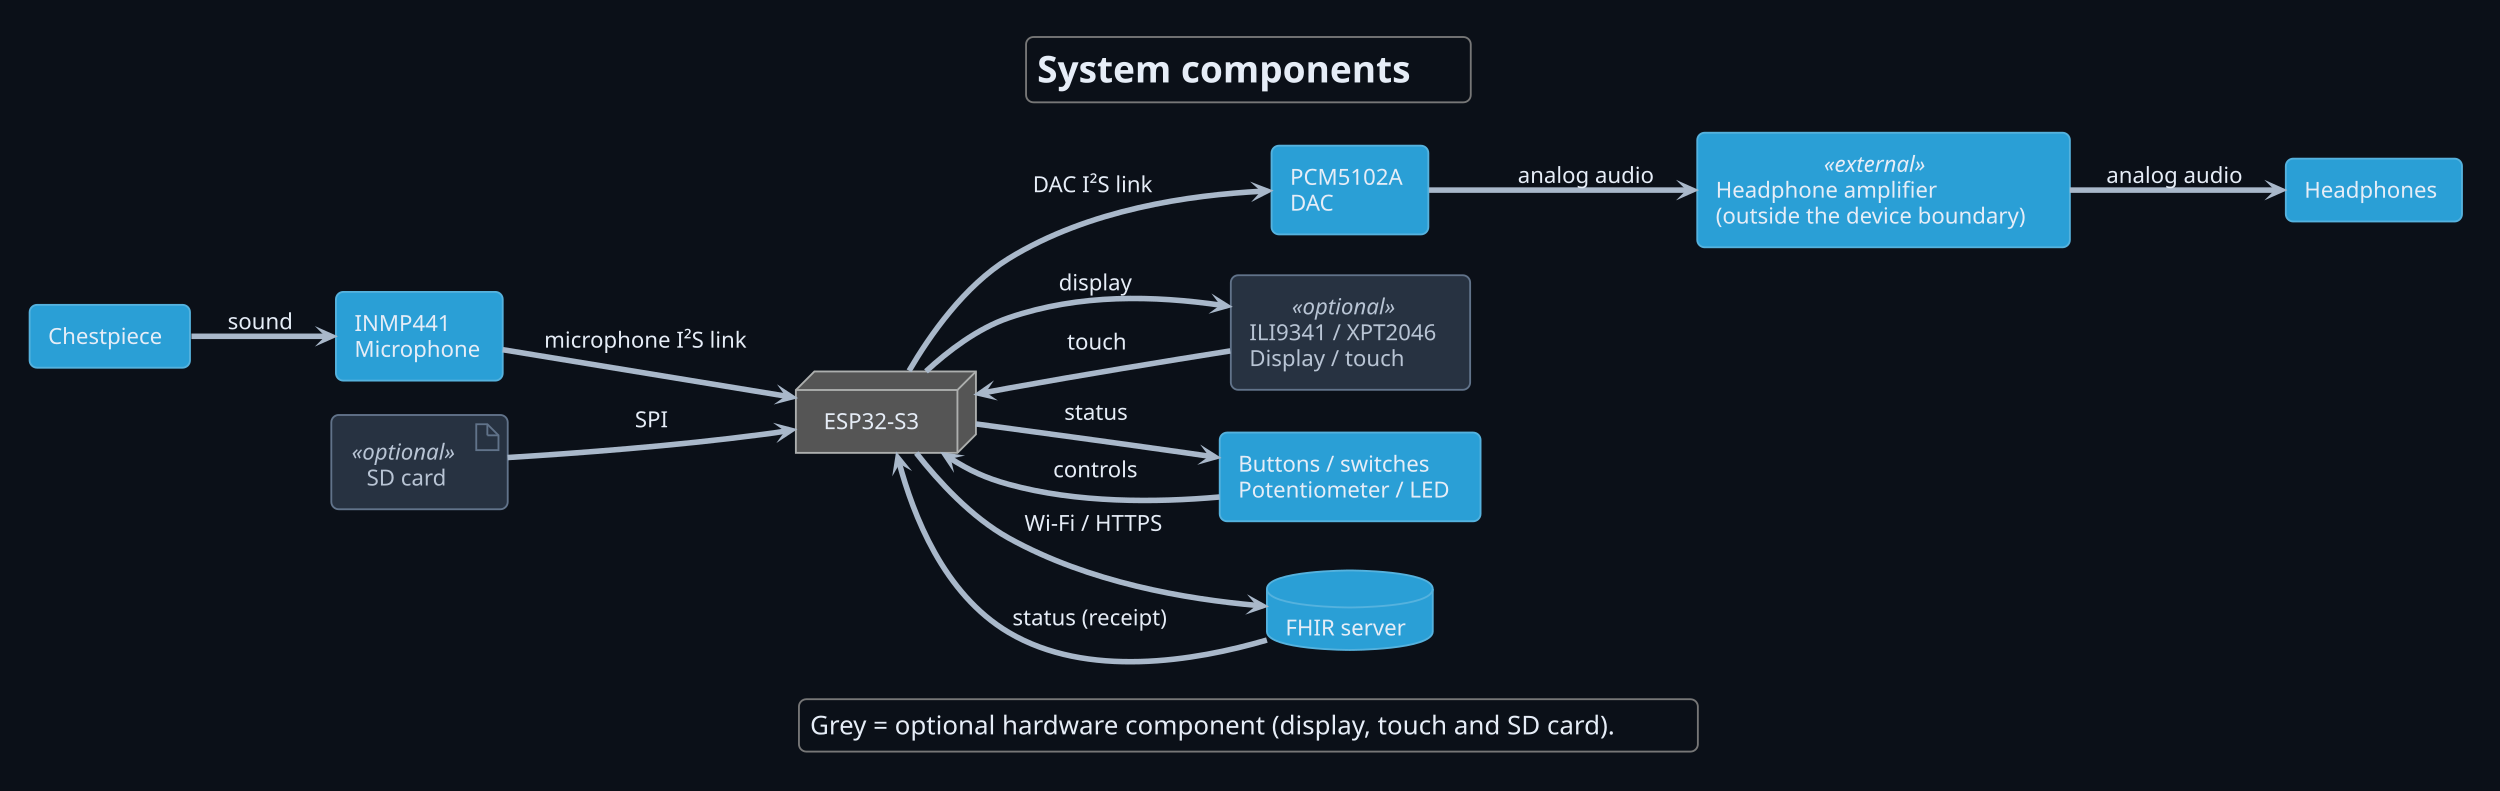
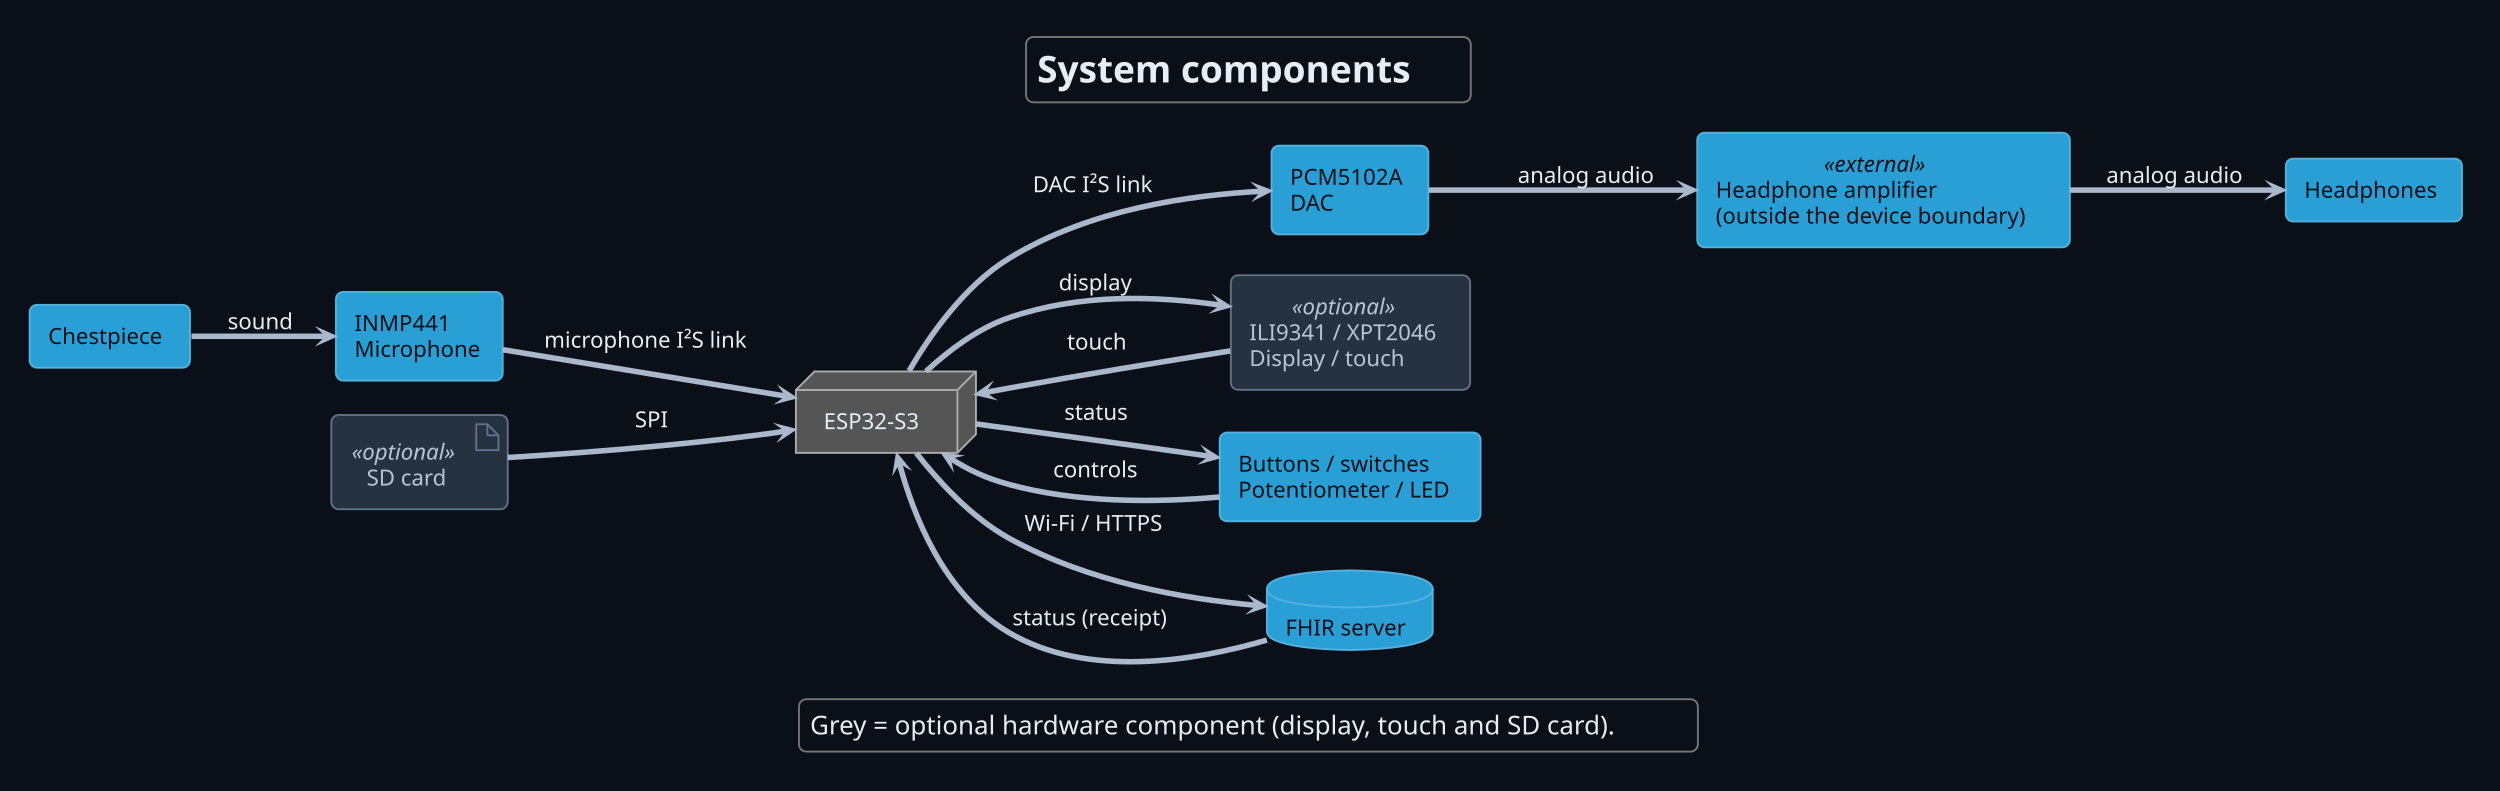
<svg xmlns="http://www.w3.org/2000/svg" version="1.1" data-diagram-type="DESCRIPTION" style="width:1407px;height:445px;background:#0B1018;" width="1407.292px" height="445.833px" viewBox="0 0 1407 445" zoomAndPan="magnify" preserveAspectRatio="none" contentStyleType="text/css">
  <defs />
  <g font-family="sans-serif" lengthAdjust="spacing">
    <rect x="0" y="0" width="1407.292" height="445.833" fill="#0B1018" style="stroke:none;" />
-     <g class="title" data-source-line="19">
+     <g class="title" data-source-line="23">
      <rect x="577.463" y="20.833" width="250.283" height="36.751" fill="none" style="stroke:#777;stroke-width:1.042;" rx="4.167" ry="4.167" />
      <text x="583.713" y="46.421" fill="#E6EDF7" font-size="20.833" textLength="237.783" font-weight="700">System components</text>
    </g>
-     <g class="entity" data-qualified-name="chest" id="ent0001" data-source-line="21">
+     <g class="entity" data-qualified-name="chest" id="ent0001" data-source-line="25">
      <rect x="16.667" y="171.57" width="90.249" height="35.384" fill="#2A9FD6" style="stroke:#55B2DE;stroke-width:1.042;" rx="4.167" ry="4.167" />
-       <text x="27.083" y="193.589" fill="#E6EDF7" font-size="12.5" textLength="69.415">Chestpiece</text>
+       <text x="27.083" y="193.589" fill="#0B1018" font-size="12.5" textLength="69.415">Chestpiece</text>
    </g>
-     <g class="entity" data-qualified-name="mic" id="ent0002" data-source-line="22">
+     <g class="entity" data-qualified-name="mic" id="ent0002" data-source-line="26">
      <rect x="189.063" y="164.278" width="93.868" height="49.935" fill="#2A9FD6" style="stroke:#55B2DE;stroke-width:1.042;" rx="4.167" ry="4.167" />
-       <text x="199.479" y="186.297" fill="#E6EDF7" font-size="12.5" textLength="55.219">INMP441</text>
-       <text x="199.479" y="200.848" fill="#E6EDF7" font-size="12.5" textLength="73.035">Microphone</text>
+       <text x="199.479" y="186.297" fill="#0B1018" font-size="12.5" textLength="55.219">INMP441</text>
+       <text x="199.479" y="200.848" fill="#0B1018" font-size="12.5" textLength="73.035">Microphone</text>
    </g>
-     <g class="entity" data-qualified-name="cpu" id="ent0003" data-source-line="23">
+     <g class="entity" data-qualified-name="cpu" id="ent0003" data-source-line="27">
      <polygon points="447.917,219.486,458.333,209.07,549.257,209.07,549.257,244.454,538.841,254.87,447.917,254.87,447.917,219.486" fill="#555" style="stroke:#ADAFAE;stroke-width:1.042;stroke-linejoin:miter;stroke-miterlimit:10;" />
      <line x1="538.841" y1="219.486" x2="549.257" y2="209.07" style="stroke:#ADAFAE;stroke-width:1.042;" />
      <line x1="447.917" y1="219.486" x2="538.841" y2="219.486" style="stroke:#ADAFAE;stroke-width:1.042;" />
      <line x1="538.841" y1="219.486" x2="538.841" y2="254.87" style="stroke:#ADAFAE;stroke-width:1.042;" />
      <text x="463.542" y="241.506" fill="#E6EDF7" font-size="12.5" textLength="59.674">ESP32-S3</text>
    </g>
-     <g class="entity" data-qualified-name="dac" id="ent0004" data-source-line="24">
+     <g class="entity" data-qualified-name="dac" id="ent0004" data-source-line="28">
      <rect x="715.625" y="81.986" width="88.247" height="49.935" fill="#2A9FD6" style="stroke:#55B2DE;stroke-width:1.042;" rx="4.167" ry="4.167" />
-       <text x="726.042" y="104.006" fill="#E6EDF7" font-size="12.5" textLength="67.413">PCM5102A</text>
-       <text x="726.042" y="118.557" fill="#E6EDF7" font-size="12.5" textLength="26.904">DAC</text>
+       <text x="726.042" y="104.006" fill="#0B1018" font-size="12.5" textLength="67.413">PCM5102A</text>
+       <text x="726.042" y="118.557" fill="#0B1018" font-size="12.5" textLength="26.904">DAC</text>
    </g>
-     <g class="entity" data-qualified-name="amp" id="ent0005" data-source-line="25">
+     <g class="entity" data-qualified-name="amp" id="ent0005" data-source-line="29">
      <rect x="955.208" y="74.695" width="209.719" height="64.486" fill="#2A9FD6" style="stroke:#55B2DE;stroke-width:1.042;" rx="4.167" ry="4.167" />
-       <text x="1026.483" y="96.714" fill="#E6EDF7" font-size="12.5" textLength="67.169" font-style="italic">«external»</text>
-       <text x="965.625" y="111.265" fill="#E6EDF7" font-size="12.5" textLength="131.195">Headphone amplifier</text>
-       <text x="965.625" y="125.816" fill="#E6EDF7" font-size="12.5" textLength="188.885">(outside the device boundary)</text>
+       <text x="1026.483" y="96.714" fill="#0B1018" font-size="12.5" textLength="67.169" font-style="italic">«external»</text>
+       <text x="965.625" y="111.265" fill="#0B1018" font-size="12.5" textLength="131.195">Headphone amplifier</text>
+       <text x="965.625" y="125.816" fill="#0B1018" font-size="12.5" textLength="188.885">(outside the device boundary)</text>
    </g>
-     <g class="entity" data-qualified-name="hp" id="ent0006" data-source-line="26">
+     <g class="entity" data-qualified-name="hp" id="ent0006" data-source-line="30">
      <rect x="1286.458" y="89.278" width="99.148" height="35.384" fill="#2A9FD6" style="stroke:#55B2DE;stroke-width:1.042;" rx="4.167" ry="4.167" />
-       <text x="1296.875" y="111.297" fill="#E6EDF7" font-size="12.5" textLength="78.314">Headphones</text>
+       <text x="1296.875" y="111.297" fill="#0B1018" font-size="12.5" textLength="78.314">Headphones</text>
    </g>
-     <g class="entity" data-qualified-name="ui" id="ent0007" data-source-line="27">
+     <g class="entity" data-qualified-name="ui" id="ent0007" data-source-line="31">
      <rect x="692.708" y="154.903" width="134.688" height="64.486" fill="#273241" style="stroke:#61738A;stroke-width:1.042;" rx="4.167" ry="4.167" />
      <text x="727.075" y="176.922" fill="#B8C4D4" font-size="12.5" textLength="65.955" font-style="italic">«optional»</text>
      <text x="703.125" y="191.473" fill="#B8C4D4" font-size="12.5" textLength="113.855">ILI9341 / XPT2046</text>
      <text x="703.125" y="206.024" fill="#B8C4D4" font-size="12.5" textLength="93.5">Display / touch</text>
    </g>
-     <g class="entity" data-qualified-name="controls" id="ent0008" data-source-line="28">
+     <g class="entity" data-qualified-name="controls" id="ent0008" data-source-line="32">
      <rect x="686.458" y="243.445" width="146.798" height="49.935" fill="#2A9FD6" style="stroke:#55B2DE;stroke-width:1.042;" rx="4.167" ry="4.167" />
-       <text x="696.875" y="265.464" fill="#E6EDF7" font-size="12.5" textLength="114.648">Buttons / switches</text>
-       <text x="696.875" y="280.015" fill="#E6EDF7" font-size="12.5" textLength="125.964">Potentiometer / LED</text>
+       <text x="696.875" y="265.464" fill="#0B1018" font-size="12.5" textLength="114.648">Buttons / switches</text>
+       <text x="696.875" y="280.015" fill="#0B1018" font-size="12.5" textLength="125.964">Potentiometer / LED</text>
    </g>
-     <g class="entity" data-qualified-name="sd" id="ent0009" data-source-line="29">
+     <g class="entity" data-qualified-name="sd" id="ent0009" data-source-line="33">
      <rect x="186.458" y="233.549" width="99.288" height="53.06" fill="#273241" style="stroke:#61738A;stroke-width:1.042;" rx="4.167" ry="4.167" />
      <polygon points="268.038,238.757,268.038,253.341,280.538,253.341,280.538,245.007,274.288,238.757,268.038,238.757" fill="#273241" style="stroke:#61738A;stroke-width:1.042;stroke-linejoin:miter;stroke-miterlimit:10;" />
      <line x1="274.288" y1="238.757" x2="274.288" y2="245.007" style="stroke:#61738A;stroke-width:1.042;" />
      <line x1="280.538" y1="245.007" x2="274.288" y2="245.007" style="stroke:#61738A;stroke-width:1.042;" />
      <text x="197.917" y="258.693" fill="#B8C4D4" font-size="12.5" textLength="65.955" font-style="italic">«optional»</text>
      <text x="206.324" y="273.244" fill="#B8C4D4" font-size="12.5" textLength="49.139">SD card</text>
    </g>
-     <g class="entity" data-qualified-name="server" id="ent0010" data-source-line="30">
+     <g class="entity" data-qualified-name="server" id="ent0010" data-source-line="34">
      <path d="M713.021,331.466 C713.021,321.049 759.689,321.049 759.689,321.049 C759.689,321.049 806.358,321.049 806.358,331.466 L806.358,355.391 C806.358,365.808 759.689,365.808 759.689,365.808 C759.689,365.808 713.021,365.808 713.021,355.391 L713.021,331.466" style="stroke:#55B2DE;stroke-width:1.042;" fill="#2A9FD6" />
      <path d="M713.021,331.466 C713.021,341.882 759.689,341.882 759.689,341.882 C759.689,341.882 806.358,341.882 806.358,331.466" style="stroke:#55B2DE;stroke-width:1.042;" fill="none" />
-       <text x="723.438" y="357.652" fill="#E6EDF7" font-size="12.5" textLength="72.504">FHIR server</text>
+       <text x="723.438" y="357.652" fill="#0B1018" font-size="12.5" textLength="72.504">FHIR server</text>
    </g>
    <g class="link" data-entity-1="ent0001" data-entity-2="ent0002" id="lnk11" data-link-type="dependency">
      <polygon points="188.913,189.278,179.538,185.111,183.705,189.278,179.538,193.445,188.913,189.278" fill="#A9B8CA" style="stroke:#A9B8CA;stroke-width:1.042;stroke-linejoin:miter;stroke-miterlimit:10;" />
      <path d="M107.73,189.278 C132.696,189.278 158.537,189.278 183.705,189.278" style="stroke:#A9B8CA;stroke-width:3.125;" fill="none" />
      <text x="128.125" y="185.256" fill="#E6EDF7" font-size="12.5" textLength="37.939">sound</text>
    </g>
    <g class="link" data-entity-1="ent0002" data-entity-2="ent0003" id="lnk12" data-link-type="dependency">
      <polygon points="447.91,223.871,439.333,218.242,442.77,223.028,437.984,226.465,447.91,223.871" fill="#A9B8CA" style="stroke:#A9B8CA;stroke-width:1.042;stroke-linejoin:miter;stroke-miterlimit:10;" />
      <path d="M282.937,196.815 C329.224,204.406 395.265,215.237 442.77,223.028" style="stroke:#A9B8CA;stroke-width:3.125;" fill="none" />
      <text x="306.25" y="195.672" fill="#E6EDF7" font-size="12.5" textLength="121.112">microphone I²S link</text>
    </g>
    <g class="link" data-entity-1="ent0003" data-entity-2="ent0004" id="lnk13" data-link-type="dependency">
      <polygon points="715.524,107.339,705.941,103.677,710.323,107.616,706.384,111.999,715.524,107.339" fill="#A9B8CA" style="stroke:#A9B8CA;stroke-width:1.042;stroke-linejoin:miter;stroke-miterlimit:10;" />
      <path d="M511.62,208.697 C523.278,188.732 542.78,160.84 567.708,145.528 C612.996,117.71 669.427,109.793 710.323,107.616" style="stroke:#A9B8CA;stroke-width:3.125;" fill="none" />
      <text x="581.25" y="108.172" fill="#E6EDF7" font-size="12.5" textLength="73.59">DAC I²S link</text>
    </g>
    <g class="link" data-entity-1="ent0004" data-entity-2="ent0005" id="lnk14" data-link-type="dependency">
      <polygon points="954.978,106.986,945.603,102.82,949.769,106.986,945.603,111.153,954.978,106.986" fill="#A9B8CA" style="stroke:#A9B8CA;stroke-width:1.042;stroke-linejoin:miter;stroke-miterlimit:10;" />
      <path d="M804.257,106.986 C843.634,106.986 898.093,106.986 949.769,106.986" style="stroke:#A9B8CA;stroke-width:3.125;" fill="none" />
      <text x="854.167" y="102.964" fill="#E6EDF7" font-size="12.5" textLength="80.908">analog audio</text>
    </g>
    <g class="link" data-entity-1="ent0005" data-entity-2="ent0006" id="lnk15" data-link-type="dependency">
      <polygon points="1286.101,106.986,1276.726,102.82,1280.892,106.986,1276.726,111.153,1286.101,106.986" fill="#A9B8CA" style="stroke:#A9B8CA;stroke-width:1.042;stroke-linejoin:miter;stroke-miterlimit:10;" />
      <path d="M1164.9,106.986 C1206.526,106.986 1247.27,106.986 1280.892,106.986" style="stroke:#A9B8CA;stroke-width:3.125;" fill="none" />
      <text x="1185.417" y="102.964" fill="#E6EDF7" font-size="12.5" textLength="80.908">analog audio</text>
    </g>
    <g class="link" data-entity-1="ent0008" data-entity-2="ent0003" id="lnk16" data-link-type="dependency">
      <polygon points="530.141,254.998,535.838,263.53,534.543,257.782,540.292,256.487,530.141,254.998" fill="#A9B8CA" style="stroke:#A9B8CA;stroke-width:1.042;stroke-linejoin:miter;stroke-miterlimit:10;" />
      <path d="M686.394,279.711 C650.143,282.926 605.952,283.135 567.708,272.611 C554.549,268.99 545.766,264.878 534.543,257.782" style="stroke:#A9B8CA;stroke-width:3.125;" fill="none" />
      <text x="592.708" y="268.589" fill="#E6EDF7" font-size="12.5" textLength="50.116">controls</text>
    </g>
    <g class="link" data-entity-1="ent0003" data-entity-2="ent0008" id="lnk17" data-link-type="dependency">
      <polygon points="686.23,257.574,677.554,252.099,681.076,256.823,676.352,260.345,686.23,257.574" fill="#A9B8CA" style="stroke:#A9B8CA;stroke-width:1.042;stroke-linejoin:miter;stroke-miterlimit:10;" />
      <path d="M549.189,238.597 C582.692,243.092 627.875,249.231 667.708,254.903 C673.727,255.76 674.813,255.91 681.076,256.823" style="stroke:#A9B8CA;stroke-width:3.125;" fill="none" />
      <text x="598.958" y="236.297" fill="#E6EDF7" font-size="12.5" textLength="38.409">status</text>
    </g>
    <g class="link" data-entity-1="ent0007" data-entity-2="ent0003" id="lnk18" data-link-type="dependency">
      <polygon points="549.005,221.952,558.999,224.267,554.119,220.965,557.42,216.084,549.005,221.952" fill="#A9B8CA" style="stroke:#A9B8CA;stroke-width:1.042;stroke-linejoin:miter;stroke-miterlimit:10;" />
      <path d="M692.413,197.49 C655.611,203.336 609.069,210.961 567.708,218.445 C561.648,219.541 560.408,219.751 554.119,220.965" style="stroke:#A9B8CA;stroke-width:3.125;" fill="none" />
      <text x="600.521" y="196.714" fill="#E6EDF7" font-size="12.5" textLength="35.266">touch</text>
    </g>
    <g class="link" data-entity-1="ent0003" data-entity-2="ent0007" id="lnk19" data-link-type="dependency">
      <polygon points="692.554,172.542,683.872,167.076,687.4,171.797,682.679,175.324,692.554,172.542" fill="#A9B8CA" style="stroke:#A9B8CA;stroke-width:1.042;stroke-linejoin:miter;stroke-miterlimit:10;" />
      <path d="M521.149,209.002 C533.544,197.561 550.102,184.907 567.708,178.861 C607.606,165.16 649.806,166.358 687.4,171.797" style="stroke:#A9B8CA;stroke-width:3.125;" fill="none" />
      <text x="595.833" y="163.381" fill="#E6EDF7" font-size="12.5" textLength="44.385">display</text>
    </g>
    <g class="link" data-entity-1="ent0009" data-entity-2="ent0003" id="lnk20" data-link-type="dependency">
      <polygon points="447.554,241.712,437.622,239.144,442.417,242.569,438.992,247.364,447.554,241.712" fill="#A9B8CA" style="stroke:#A9B8CA;stroke-width:1.042;stroke-linejoin:miter;stroke-miterlimit:10;" />
      <path d="M285.698,257.501 C324.634,255.09 380.546,250.9 429.167,244.486 C435.136,243.699 436.239,243.599 442.417,242.569" style="stroke:#A9B8CA;stroke-width:3.125;" fill="none" />
      <text x="357.292" y="240.464" fill="#E6EDF7" font-size="12.5" textLength="19.159">SPI</text>
    </g>
    <g class="link" data-entity-1="ent0003" data-entity-2="ent0010" id="lnk21" data-link-type="dependency">
      <polygon points="712.965,341.242,704.001,336.253,707.778,340.776,703.255,344.553,712.965,341.242" fill="#A9B8CA" style="stroke:#A9B8CA;stroke-width:1.042;stroke-linejoin:miter;stroke-miterlimit:10;" />
      <path d="M515.671,254.952 C528.099,270.833 546.659,291.135 567.708,302.82 C613.092,328.013 667.316,337.137 707.778,340.776" style="stroke:#A9B8CA;stroke-width:3.125;" fill="none" />
      <text x="576.563" y="298.797" fill="#E6EDF7" font-size="12.5" textLength="83.307">Wi-Fi / HTTPS</text>
    </g>
    <g class="link" data-entity-1="ent0010" data-entity-2="ent0003" id="lnk22" data-link-type="dependency">
      <polygon points="504.67,255.299,503.089,265.436,506.026,260.327,511.135,263.265,504.67,255.299" fill="#A9B8CA" style="stroke:#A9B8CA;stroke-width:1.042;stroke-linejoin:miter;stroke-miterlimit:10;" />
      <path d="M712.998,360.227 C672.013,372.187 611.797,382.004 567.708,355.945 C530.912,334.196 513.972,289.775 506.026,260.327" style="stroke:#A9B8CA;stroke-width:3.125;" fill="none" />
      <text x="569.792" y="351.922" fill="#E6EDF7" font-size="12.5" textLength="95.837">status (receipt)</text>
    </g>
-     <g class="legend" data-source-line="43">
+     <g class="legend" data-source-line="47">
      <rect x="449.648" y="393.522" width="505.912" height="29.476" fill="none" style="stroke:#777;stroke-width:1.042;" rx="4.167" ry="4.167" />
      <text x="455.898" y="413.309" fill="#E6EDF7" font-size="14.583" textLength="493.412">Grey = optional hardware component (display, touch and SD card).</text>
    </g>
  </g>
</svg>
